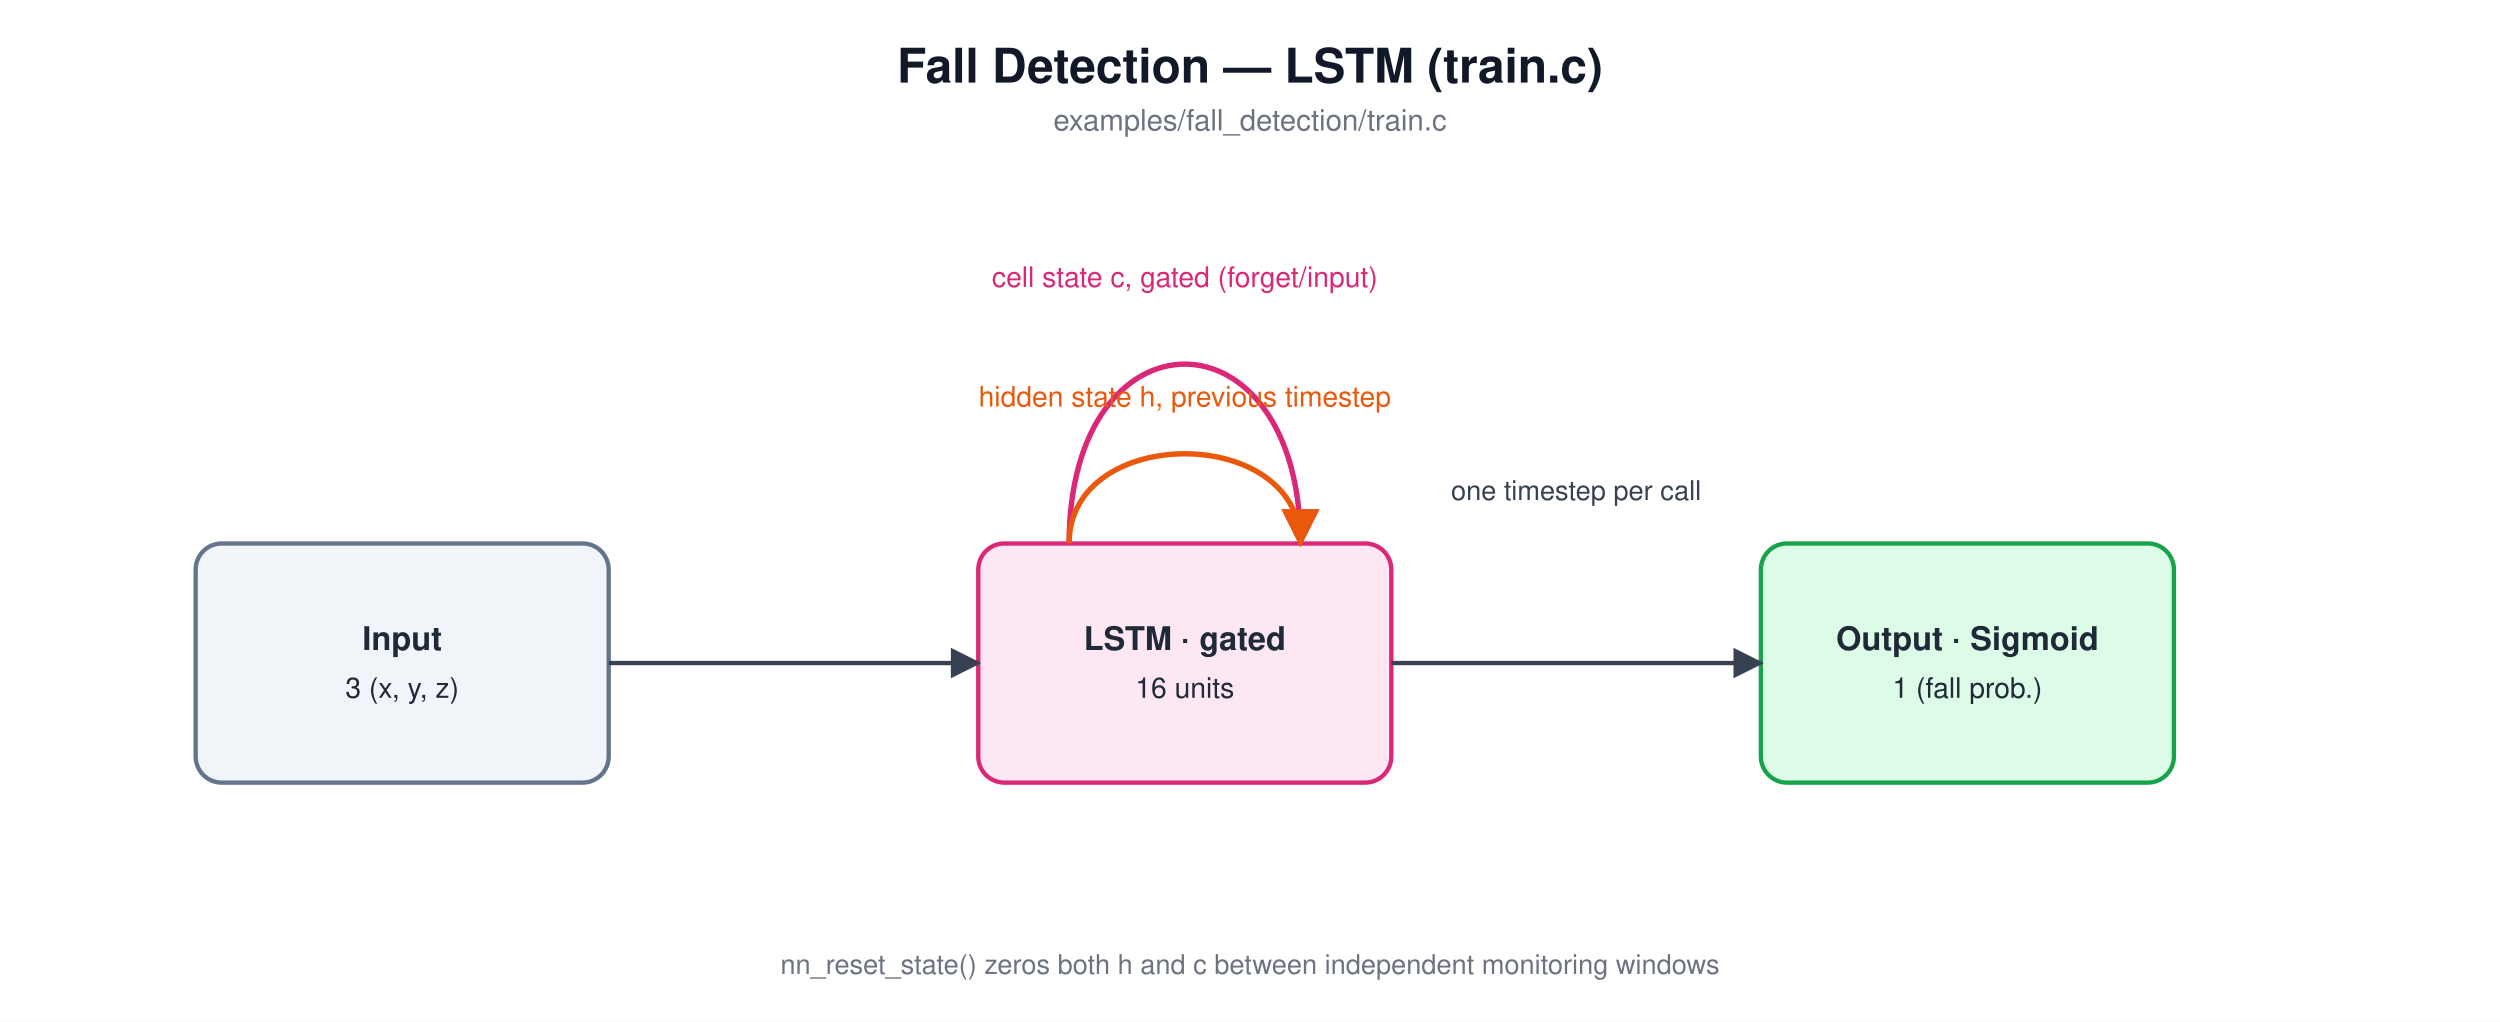
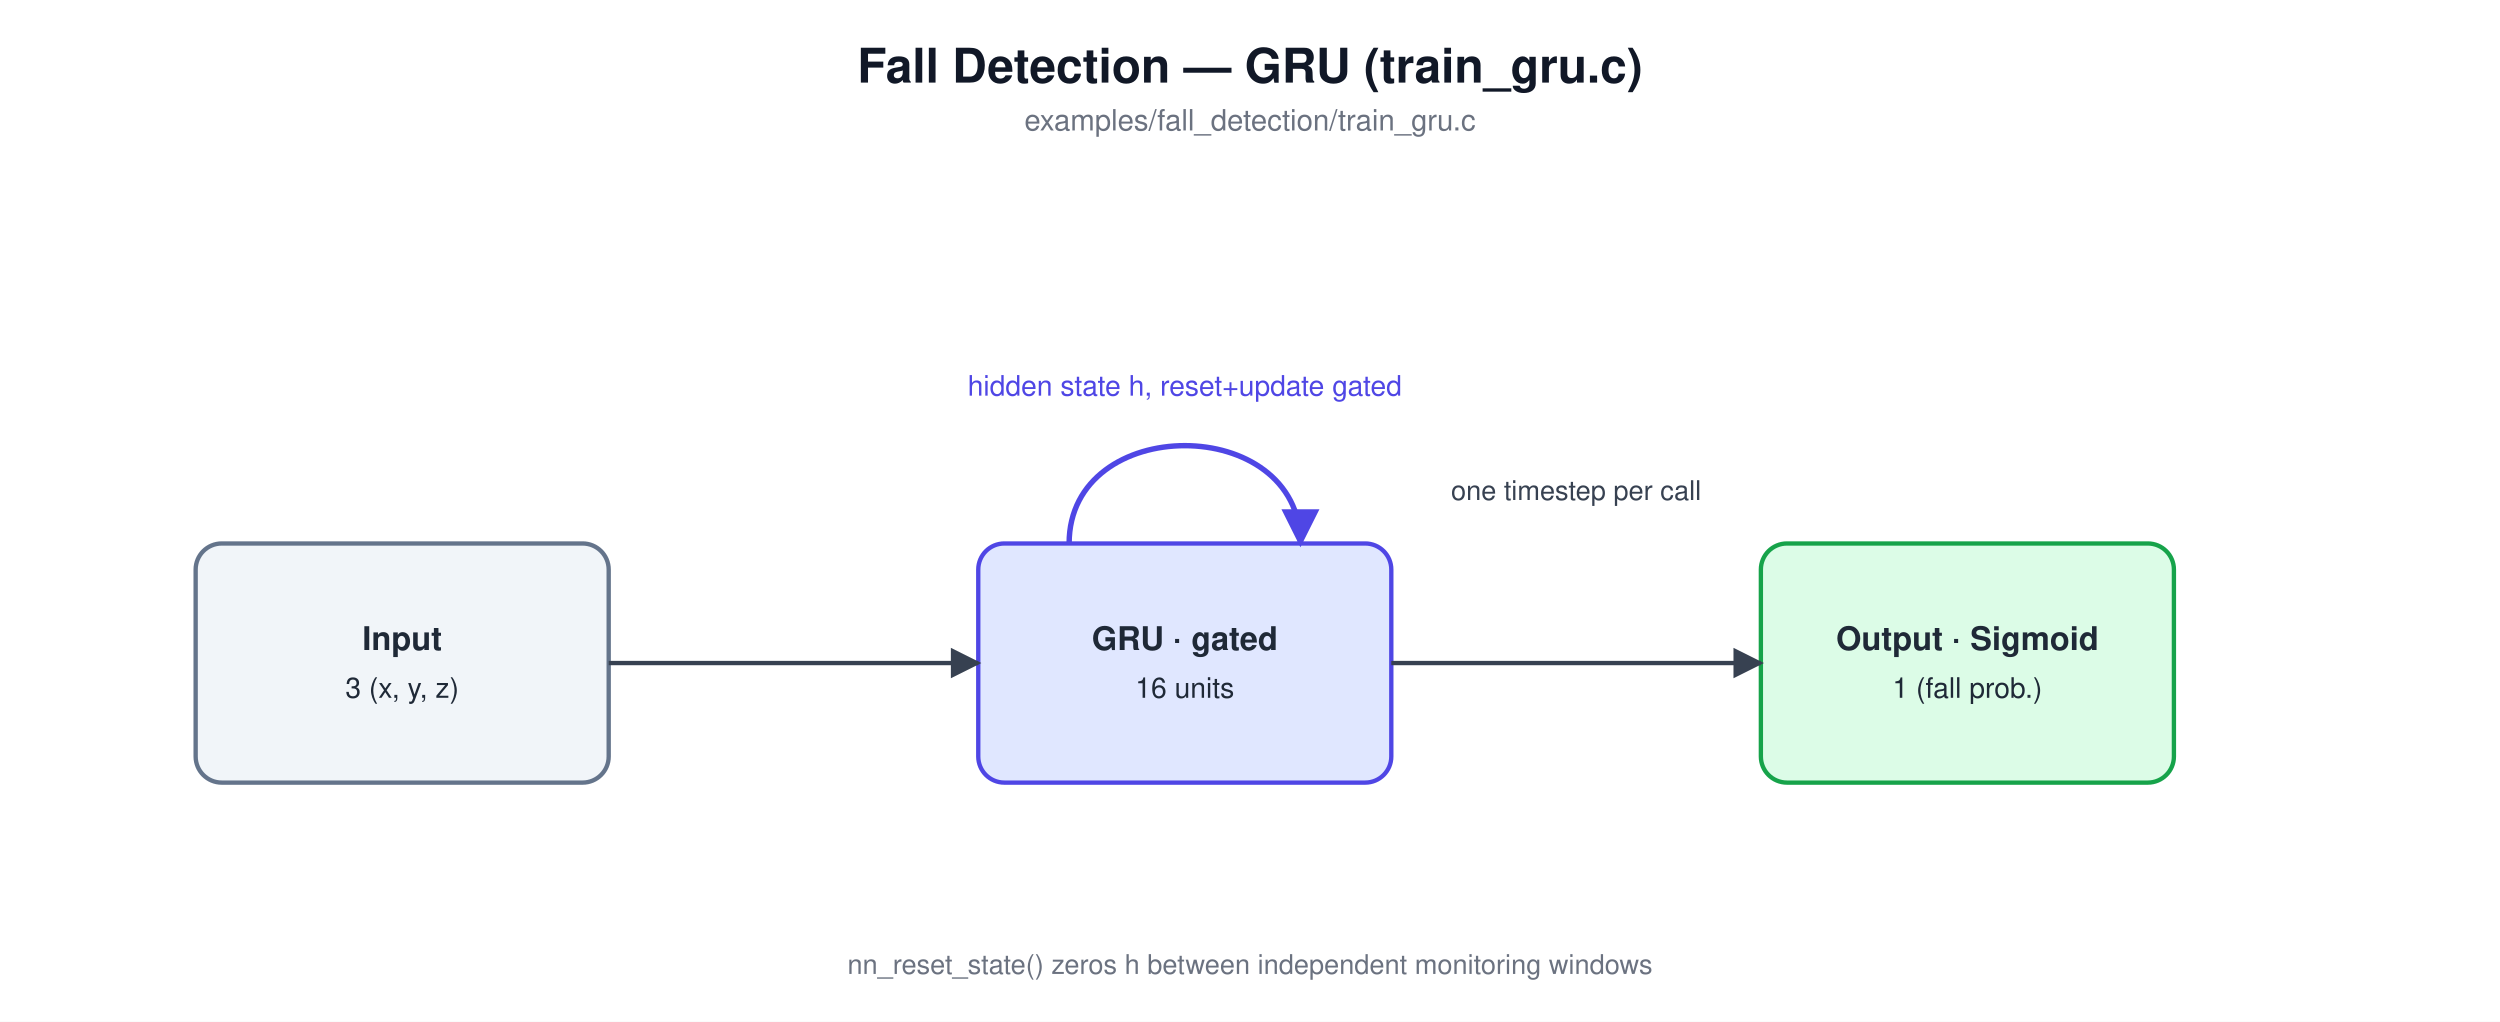
<svg xmlns="http://www.w3.org/2000/svg" viewBox="0 0 1150 470" width="1150" height="470">
  <defs>
    <marker id="arrow" viewBox="0 0 10 10" refX="9" refY="5" markerWidth="7" markerHeight="7" orient="auto-start-reverse">
      <path d="M0,0 L10,5 L0,10 z" fill="#374151" />
    </marker>
    <marker id="arrow-orange" viewBox="0 0 10 10" refX="9" refY="5" markerWidth="7" markerHeight="7" orient="auto-start-reverse">
      <path d="M0,0 L10,5 L0,10 z" fill="#ea580c" />
    </marker>
    <marker id="arrow-pink" viewBox="0 0 10 10" refX="9" refY="5" markerWidth="7" markerHeight="7" orient="auto-start-reverse">
      <path d="M0,0 L10,5 L0,10 z" fill="#db2777" />
    </marker>
+     <marker id="arrow-indigo" viewBox="0 0 10 10" refX="9" refY="5" markerWidth="7" markerHeight="7" orient="auto-start-reverse">
+       <path d="M0,0 L10,5 L0,10 z" fill="#4f46e5" />
+     </marker>
  </defs>
  <rect x="0" y="0" width="1150" height="470" fill="#ffffff" />
-   <text x="575.0" y="38" text-anchor="middle" font-family="'Segoe UI', Helvetica, Arial, sans-serif" font-size="22" font-weight="700" fill="#111827">Fall Detection — LSTM (train.c)</text>
-   <text x="575.0" y="60" text-anchor="middle" font-family="'Segoe UI', Helvetica, Arial, sans-serif" font-size="13.5" fill="#6b7280">examples/fall_detection/train.c</text>
+   <text x="575.0" y="38" text-anchor="middle" font-family="'Segoe UI', Helvetica, Arial, sans-serif" font-size="22" font-weight="700" fill="#111827">Fall Detection — GRU (train_gru.c)</text>
+   <text x="575.0" y="60" text-anchor="middle" font-family="'Segoe UI', Helvetica, Arial, sans-serif" font-size="13.5" fill="#6b7280">examples/fall_detection/train_gru.c</text>
  <rect x="90" y="250" width="190" height="110" rx="12" fill="#f1f5f9" stroke="#64748b" stroke-width="2" />
  <text x="185.0" y="299.0" text-anchor="middle" font-family="'Segoe UI', Helvetica, Arial, sans-serif" font-size="15" font-weight="600" fill="#1f2937">Input</text>
  <text x="185.0" y="321.0" text-anchor="middle" font-family="'Segoe UI', Helvetica, Arial, sans-serif" font-size="13" fill="#1f2937">3 (x, y, z)</text>
-   <rect x="450" y="250" width="190" height="110" rx="12" fill="#fce7f3" stroke="#db2777" stroke-width="2" />
-   <text x="545.0" y="299.0" text-anchor="middle" font-family="'Segoe UI', Helvetica, Arial, sans-serif" font-size="15" font-weight="600" fill="#1f2937">LSTM · gated</text>
+   <rect x="450" y="250" width="190" height="110" rx="12" fill="#e0e7ff" stroke="#4f46e5" stroke-width="2" />
+   <text x="545.0" y="299.0" text-anchor="middle" font-family="'Segoe UI', Helvetica, Arial, sans-serif" font-size="15" font-weight="600" fill="#1f2937">GRU · gated</text>
  <text x="545.0" y="321.0" text-anchor="middle" font-family="'Segoe UI', Helvetica, Arial, sans-serif" font-size="13" fill="#1f2937">16 units</text>
  <rect x="810" y="250" width="190" height="110" rx="12" fill="#dcfce7" stroke="#16a34a" stroke-width="2" />
  <text x="905.0" y="299.0" text-anchor="middle" font-family="'Segoe UI', Helvetica, Arial, sans-serif" font-size="15" font-weight="600" fill="#1f2937">Output · Sigmoid</text>
  <text x="905.0" y="321.0" text-anchor="middle" font-family="'Segoe UI', Helvetica, Arial, sans-serif" font-size="13" fill="#1f2937">1 (fall prob.)</text>
  <line x1="280" y1="305.0" x2="450" y2="305.0" stroke="#374151" stroke-width="2" marker-end="url(#arrow)" />
  <line x1="640" y1="305.0" x2="810" y2="305.0" stroke="#374151" stroke-width="2" marker-end="url(#arrow)" />
  <text x="725.0" y="230" text-anchor="middle" font-family="'Segoe UI', Helvetica, Arial, sans-serif" font-size="12.5" fill="#374151">one timestep per call</text>
-   <path d="M 491.8 250 C 491.8 140, 598.2 140, 598.2 250" fill="none" stroke="#db2777" stroke-width="2.5" marker-end="url(#arrow-pink)" />
-   <text x="545.0" y="132" text-anchor="middle" font-family="'Segoe UI', Helvetica, Arial, sans-serif" font-size="13" fill="#db2777">cell state c, gated (forget/input)</text>
-   <path d="M 491.8 250 C 491.8 195, 598.2 195, 598.2 250" fill="none" stroke="#ea580c" stroke-width="2.5" marker-end="url(#arrow-orange)" />
-   <text x="545.0" y="187" text-anchor="middle" font-family="'Segoe UI', Helvetica, Arial, sans-serif" font-size="13" fill="#ea580c">hidden state h, previous timestep</text>
-   <text x="575.0" y="448" text-anchor="middle" font-family="'Segoe UI', Helvetica, Arial, sans-serif" font-size="12.5" fill="#6b7280">nn_reset_state() zeros both h and c between independent monitoring windows</text>
+   <path d="M 491.8 250 C 491.8 190, 598.2 190, 598.2 250" fill="none" stroke="#4f46e5" stroke-width="2.5" marker-end="url(#arrow-indigo)" />
+   <text x="545.0" y="182" text-anchor="middle" font-family="'Segoe UI', Helvetica, Arial, sans-serif" font-size="13" fill="#4f46e5">hidden state h, reset+update gated</text>
+   <text x="575.0" y="448" text-anchor="middle" font-family="'Segoe UI', Helvetica, Arial, sans-serif" font-size="12.5" fill="#6b7280">nn_reset_state() zeros h between independent monitoring windows</text>
</svg>
